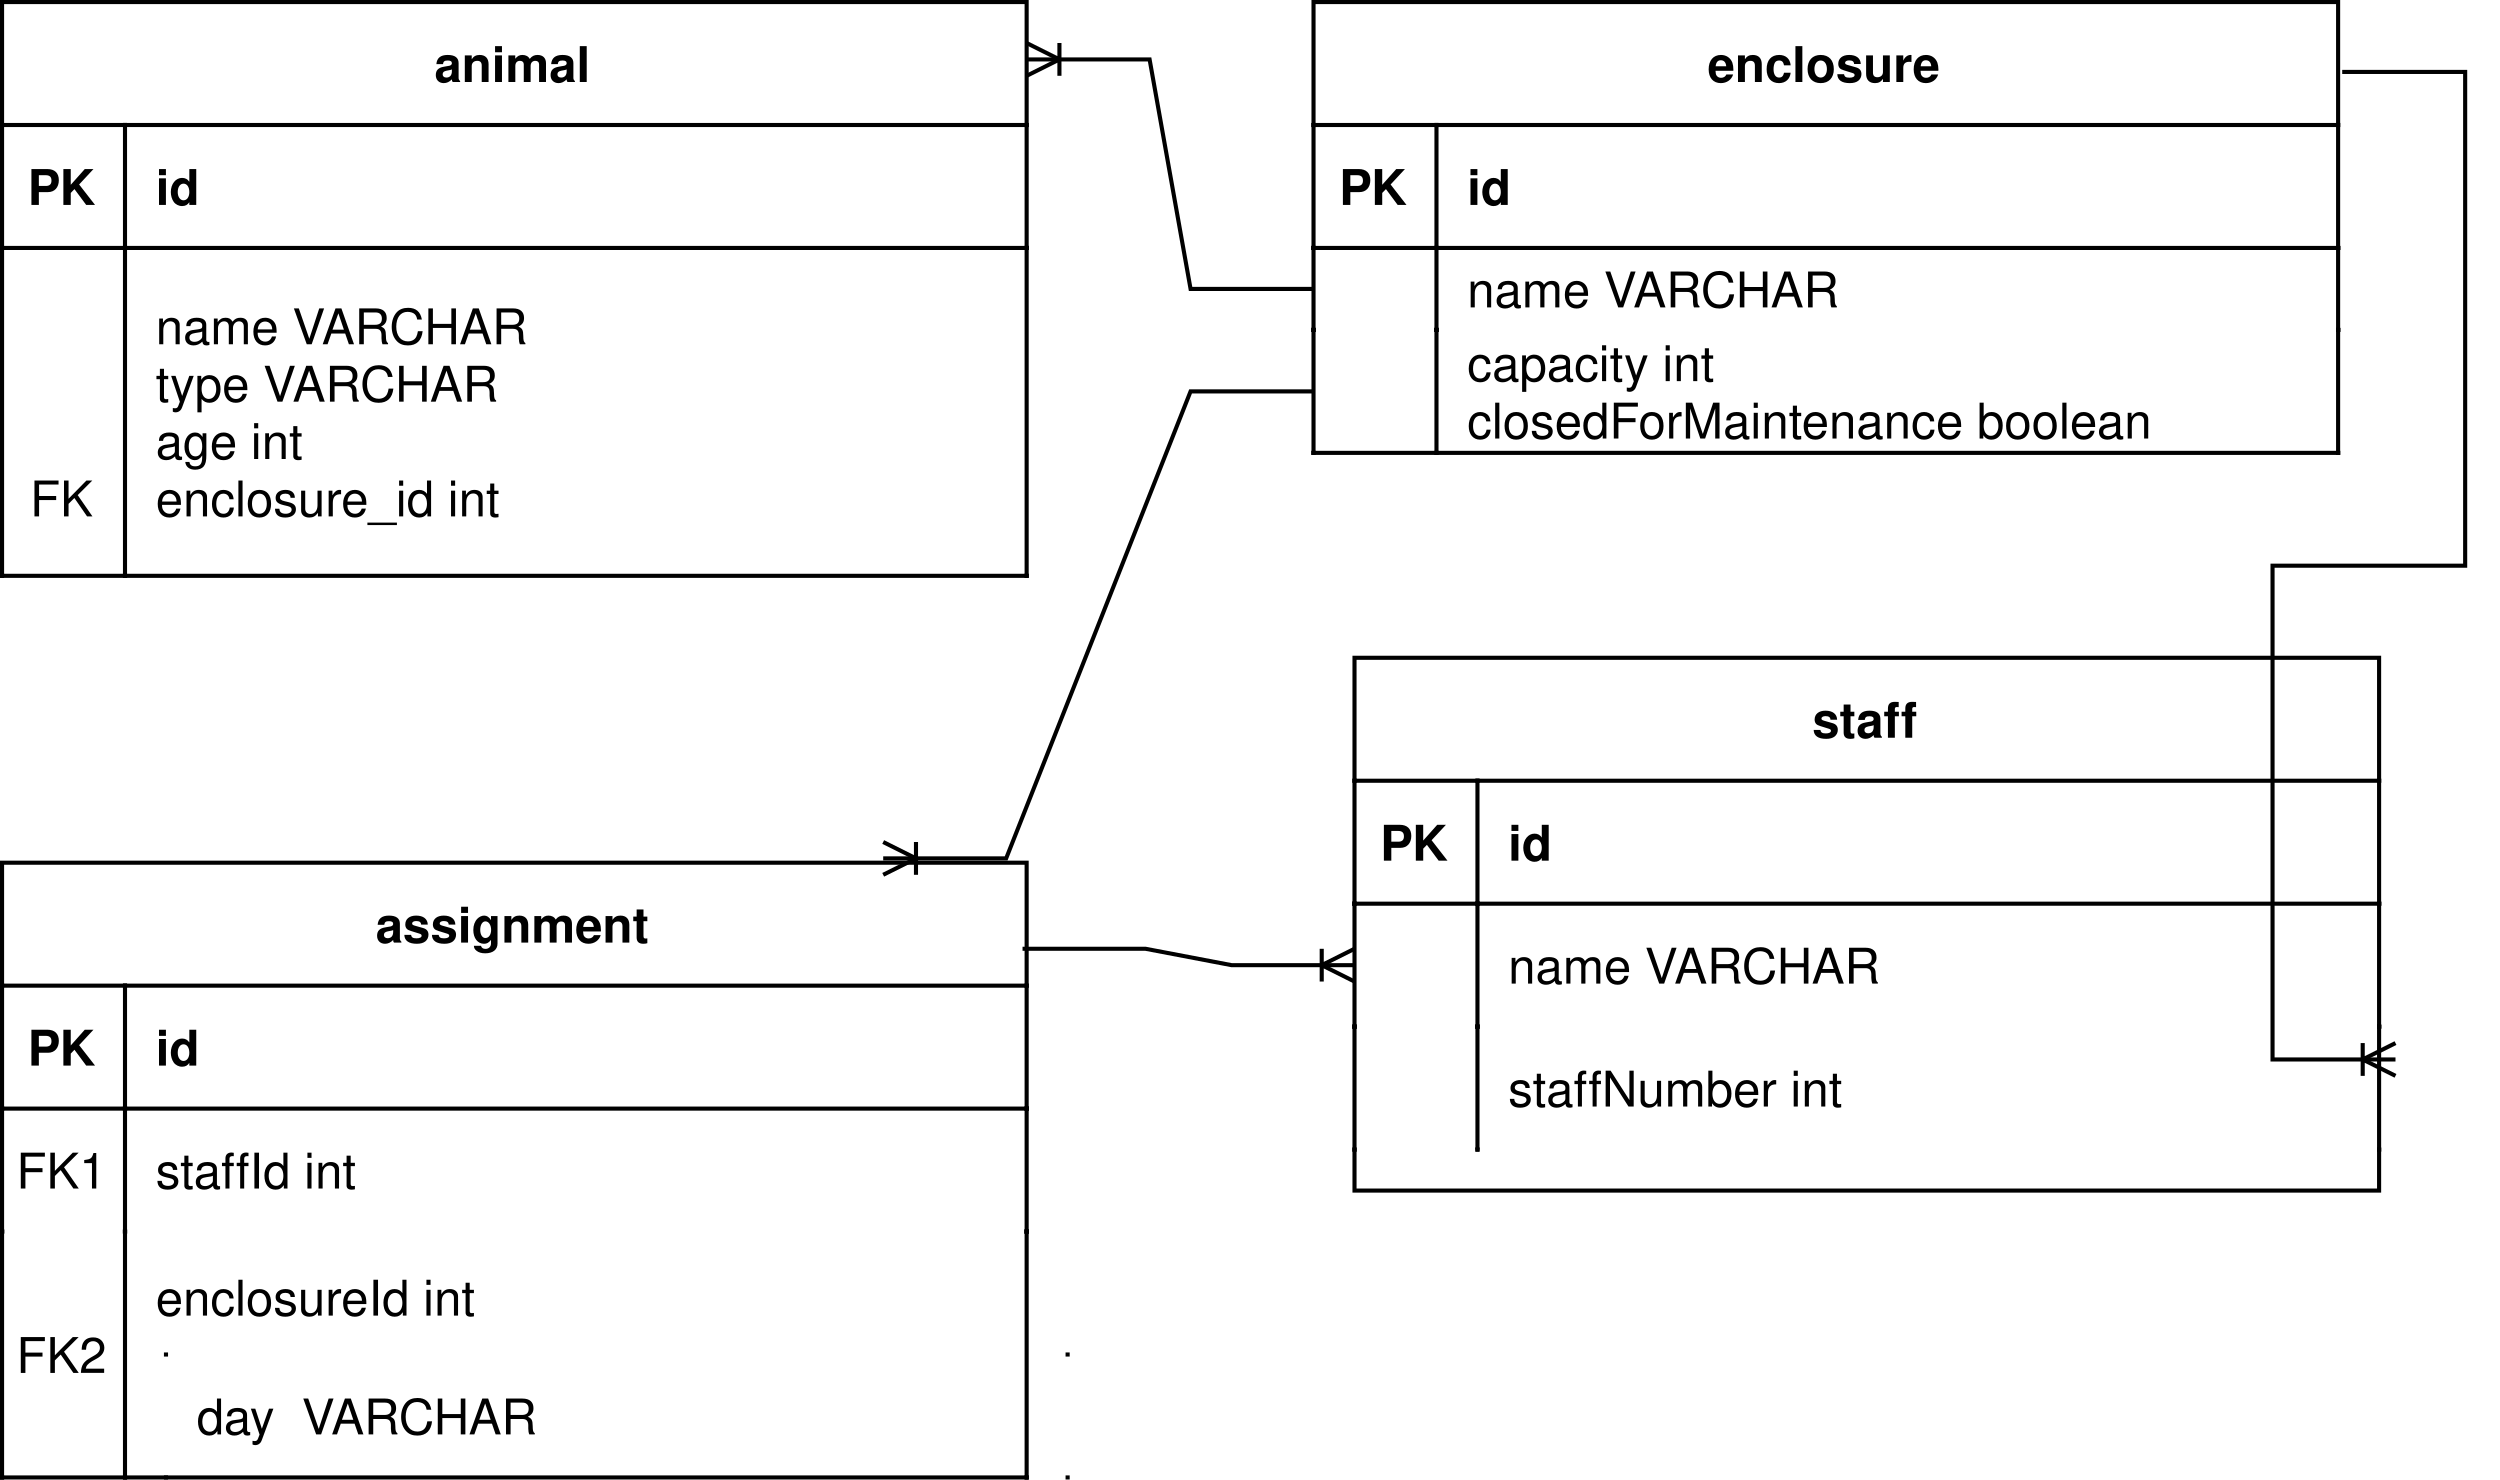
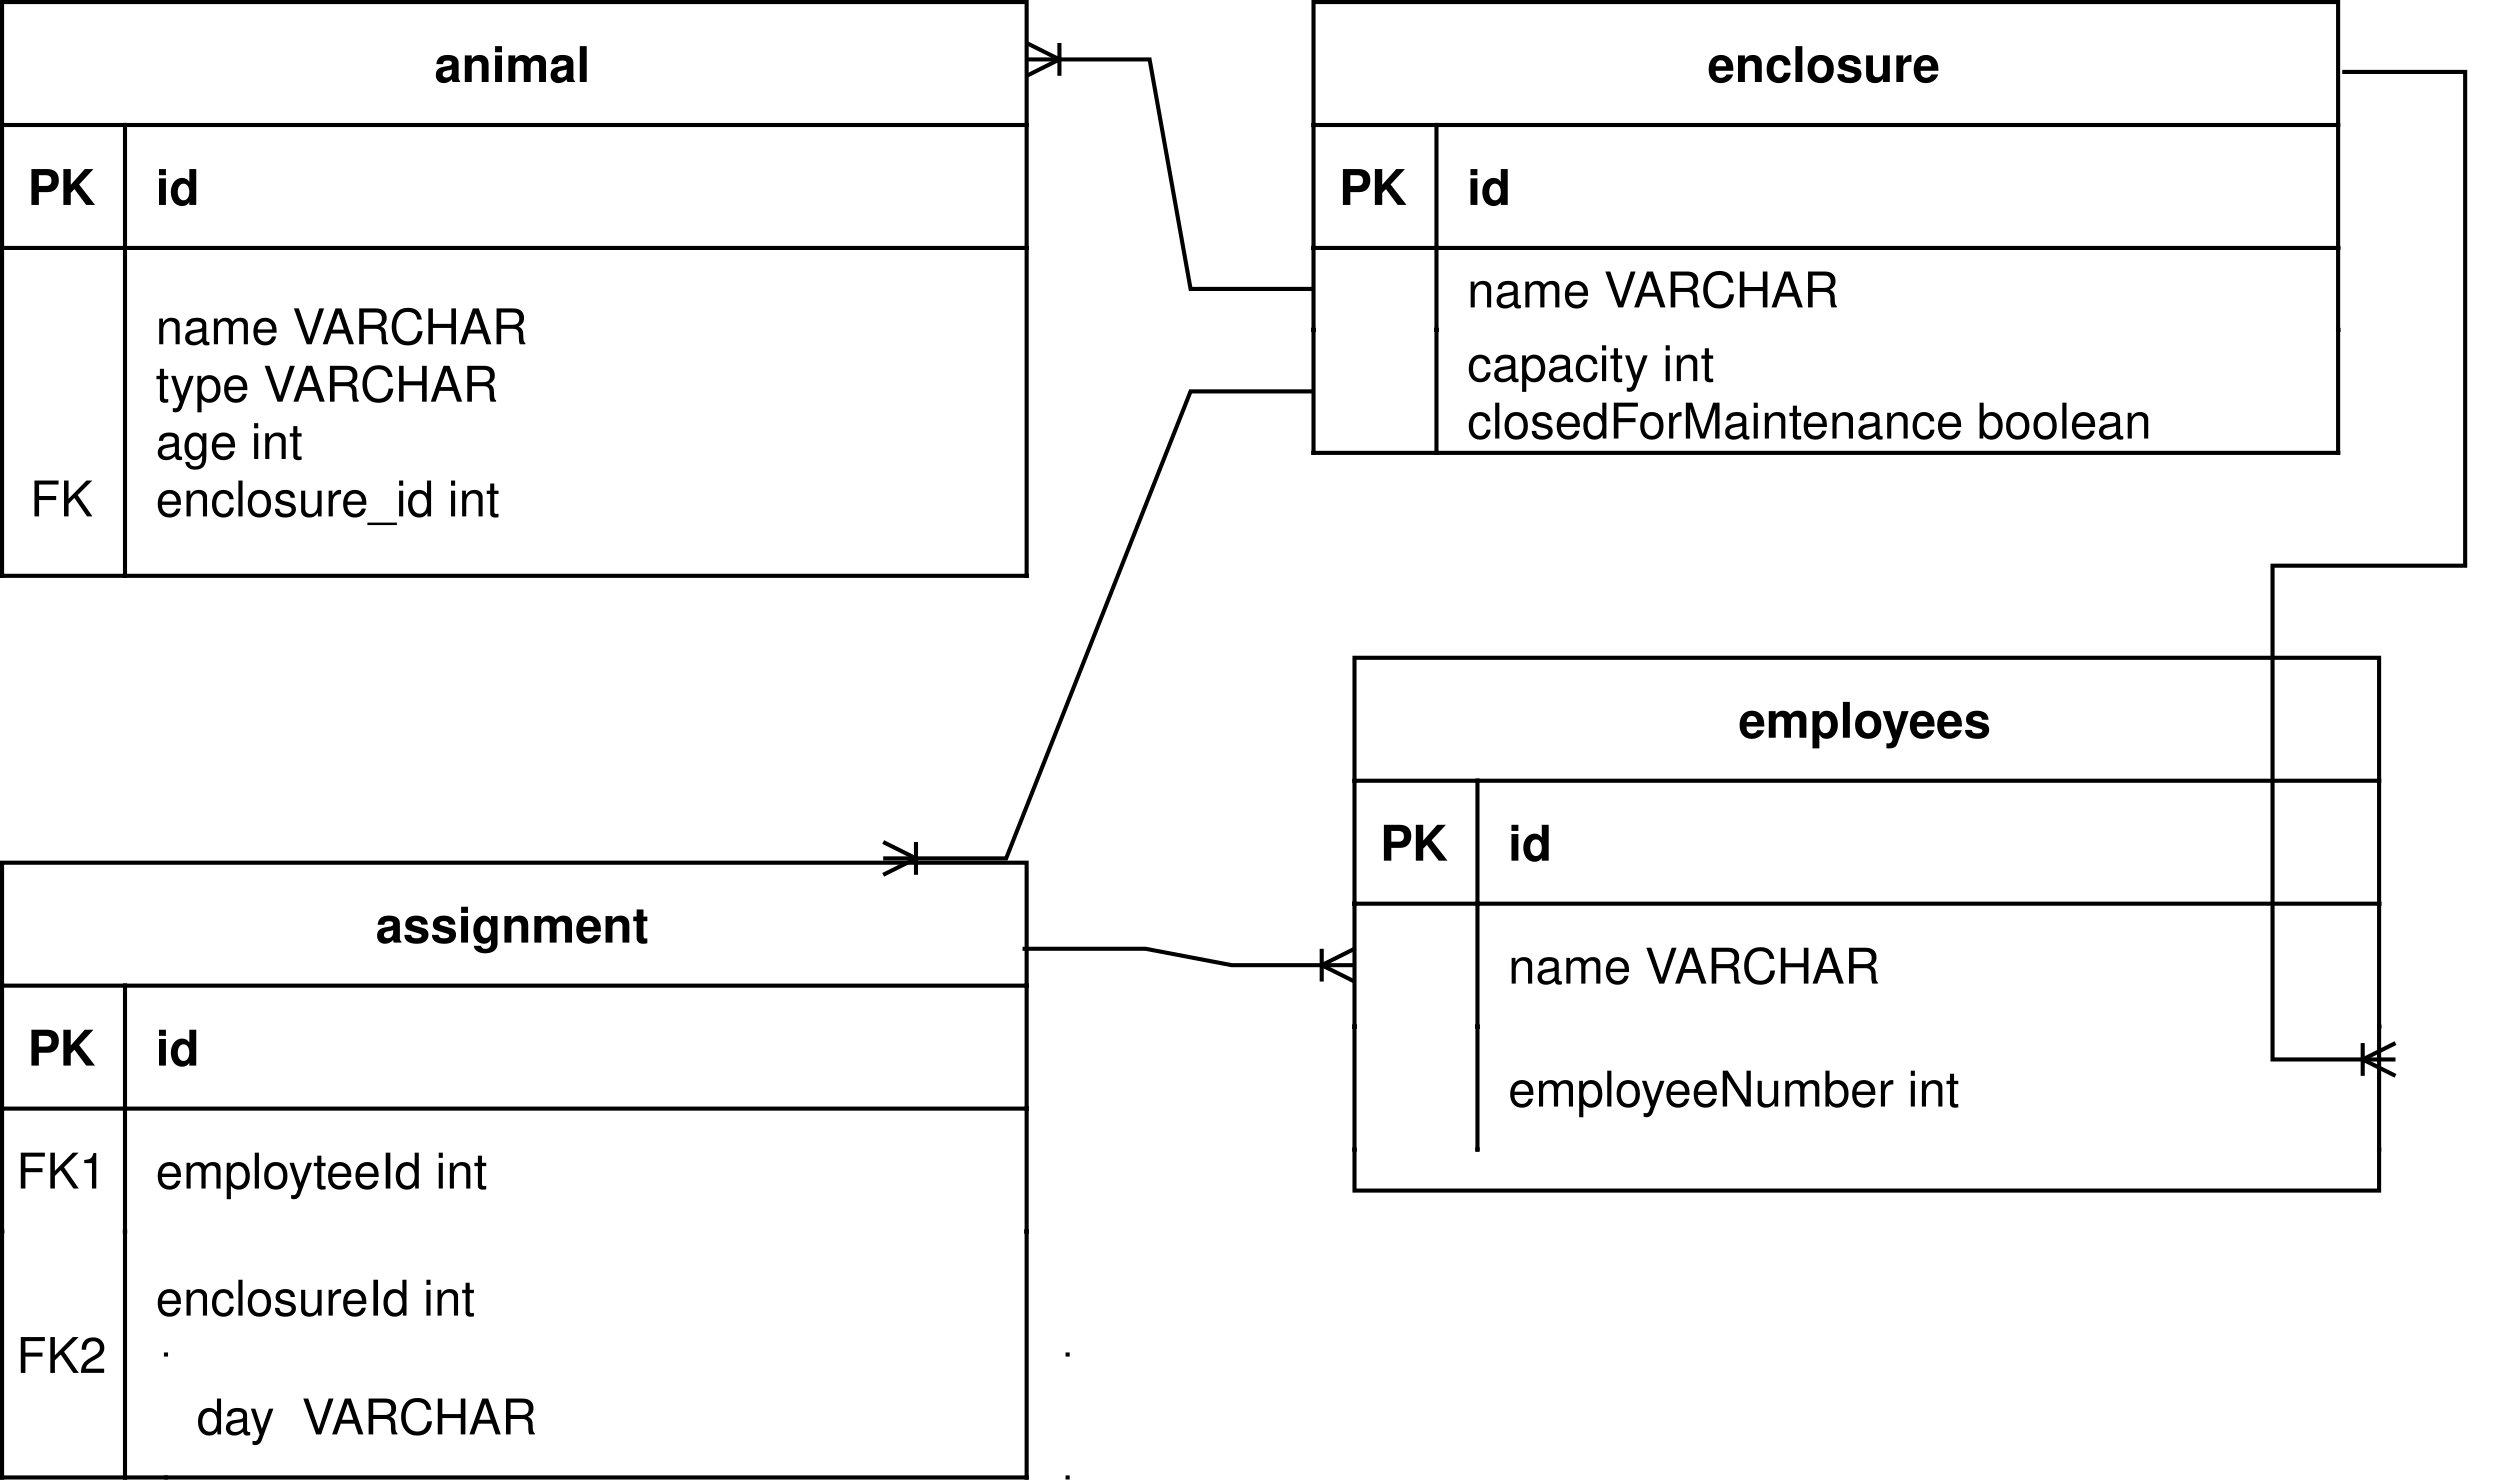
- <svg xmlns="http://www.w3.org/2000/svg" version="1.1" width="610px" height="361px" viewBox="-0.5 -0.5 610 361" content="&lt;mxfile host=&quot;app.diagrams.net&quot; modified=&quot;2022-09-02T13:32:16.450Z&quot; agent=&quot;5.0 (Macintosh; Intel Mac OS X 10_15_7) AppleWebKit/537.36 (KHTML, like Gecko) Chrome/104.0.0.0 Safari/537.36&quot; etag=&quot;ZRIwbxArFNZbFnMJfB_s&quot; version=&quot;20.2.7&quot; type=&quot;device&quot;&gt;&lt;diagram id=&quot;R2lEEEUBdFMjLlhIrx00&quot; name=&quot;Page-1&quot;&gt;7Vxvc6I4HP40vlyHP9XWl9XqdmfrTc/u7O29ukklIrchcSC2ep/+EkigGNRgwVJhxnFICCH5PU+ekEdixx75m68BWC2nxIGoYxnOpmPfdSzrptdn3zxjKzIMM85wA8+Js95kPHn/QZFpiNy158AwU5ASgqi3ymbOCcZwTjN5IAjIa7bYgqDsXVfAhUrG0xwgNfcvz6FL2S0jzb+HnruUdzYNccYHsrDICJfAIa+ZLLihE4KpaOIjDHyAIabszBQEv2HQ6Y2XlPKe3nasCfsseOmuS4iLIFh5YXdOfJY9D1mRyQL4HuJhflPRUFTEbmePO/YoIITGR/5mBBGHSsIQt2my52wSh4DXq3HB6MvL9uG3QfH9q/2TTqfu4/XzFyuu5QWgtYgvxHNEwnUARZDoVkaexWvFDyl45lnDkIKACoLYBstgkFPgYdY7+86M0giBVehFxeOcpYecB7AlayorkqnhwttAZxbzg5dlVHlglfEkr5xH+kk0hp8GyHMxO56z7vM7DgMYsrY8gJCKEmqARMxeYEDh5k2WCNhXSHxIgy0rIs5eXQliiMFiSqK8ptSzJPWWWdoJygsuuUndKUTsQKBUADFbQWwvUKzr1ANoxoYhwG6EWRYSHlcnIKsfIHAhFRkr4vGIjl9gPBCi4HsIjQgiHFlMMJTFos71huzDujsyur1OjzVgxNJmmmYfXjygI4JDGjCG8FtBBtQr5GANKVmJ+yC4kM0IRDD58TOhlI2rfbAeZPZxrAW2tia0dlXIXinIPn4vgi1hfV2gSNGWnuNAHA9JrsIgxTsHytz4JzHfBWN3IGriYWvj8QYAu2D8RWVpVArXBhDjPgYUDskaO6ECatLO03HuKTiz4vXDWQpsXHYYrsDcw+5DfGV/hwi9Koiw2T8wrVKJoVXdGZjRb7K2GxVqe19T262qtP36XcieacRrRr+vHf0j2nso2sWVfLe2M4zXGwVVDHze1J+3s9H97awzsjq3Rg2RPqrtpVOhoJafTg2t6s7AjUGr5dVo+c1HP6fLpd1FiPlAO/yX/lhumgqsc8CFkfLe88FgMbmzzcjpQCSEzoQEUz5KIAZ4zjv1TAiCANeQDWUJvj5dGvfwbqrOTEjBYrGXDU3y0aRACw3XFnGzOhVX7ZYGTdAFjBtTf8FeFyfNVC2WS7LSEuq2k7apWiaNMtMKUKF5E/L7TJdPrvAF1gDFFV7XT6tO4VXrpYajXjf+19rxv3g9V22THUutfiiXtbYqQIPGablsRqvlpWv54KO13FKNlxqOcs34J0RttVzCuGuI/LH2n/kbULGnVjugy5LzAkxonpyrXhnAng/QXj40yCxLXjIr/NLZVWUS3ZplmoP+85ll1mWbZVZrliWhaLhZVoAKzZuRW7OsKoXXNctuKlP4PLMs+S07/3BSxylAF6LS/LRDkBSX/N3azjGsj/tpCeR0u8o/wXfk7L4BkWwT+YdPIdHJS3/ZrQCtCk4fp9NMq7pyeTZevMzmf4bh09SdWt/+dSkBfs4+IhCGLOw+PLDG/1xrOgX2nGWe9prO1n3sN3slzAq5kLUbiXRg3c/2Wqzocpv3qTcSnYKHfdLk/pnWc7ndvuyNRCUS4ZJXc7lxaDcSVaTt53zxIbd56jJ98t2s4aA/HYB+M8VcXaNHP5Z9k6ur+kGsua4qkQON0/F2E1FFOq770kO/Kh3P2UQ0+V4I3doL+eAkIT8U8eJCvlvbGcZszj6ixCxL1Tzffq0d+hVq/B56FNT40+miVd05+KJ6Zw7YSjf187/3+D7fTAIidDvZSHT5c3/OfjKFBNBxoVw5s4h6dDuDCFCP4HF6Jl5fx/YqI5s9XFIfdWLPBWLnlv8pF0uOZ4wEP8gU4G1kmrJ+QUdADTce/fXm+G9+3O2J1N3mzam7rUxg1v9fyX1YIr4qSaaXRanMdY8w8FgAIwc4lUbe3cNEYtEh62AuSh3as07lY9C+ctZxVyn5b7GMYyszgwiKl2yLD/DxkUQzQ7JnzthDfVlF3FNxVco/paLeTkX2bkVxKJSKSiOy6lN9PJG7g0E/Q2bz6jCbWaIcUh76/eQoKeN3xFtSvp+UGhbZuUlpdg3jKkvK3hGNzWFlqrtdw+xntdfqX3+w+uoSPZ6EW6K/n+gaL/acjeiSmkb3JsPMLwaj/knUPOXJpEQ6D1Q6F3EjWjYnbGbJ9L9Q4+Lp/9fa4/8B&lt;/diagram&gt;&lt;/mxfile&gt;">
+ <svg xmlns="http://www.w3.org/2000/svg" version="1.1" width="610px" height="361px" viewBox="-0.5 -0.5 610 361" content="&lt;mxfile host=&quot;app.diagrams.net&quot; modified=&quot;2022-09-02T13:36:38.985Z&quot; agent=&quot;5.0 (Macintosh; Intel Mac OS X 10_15_7) AppleWebKit/537.36 (KHTML, like Gecko) Chrome/104.0.0.0 Safari/537.36&quot; etag=&quot;yrabhWC-P5SHq16Q256-&quot; version=&quot;20.2.7&quot; type=&quot;device&quot;&gt;&lt;diagram id=&quot;R2lEEEUBdFMjLlhIrx00&quot; name=&quot;Page-1&quot;&gt;7Vxvc6I4HP40vlyHP9XWl9XqdmfrTc/u7O29ukklIrchcSC2ep/+EkigGNRgwVJhxnFICCH5PU+ekEdixx75m68BWC2nxIGoYxnOpmPfdSzrptdn3zxjKzIMM85wA8+Js95kPHn/QZFpiNy158AwU5ASgqi3ymbOCcZwTjN5IAjIa7bYgqDsXVfAhUrG0xwgNfcvz6FL2S0jzb+HnruUdzYNccYHsrDICJfAIa+ZLLihE4KpaOIjDHyAIabszBQEv2HQ6Y2XlPKe3nasCfsseOmuS4iLIFh5YXdOfJY9D1mRyQL4HuJhflPRUFTEbmePO/YoIITGR/5mBBGHSsIQt2my52wSh4DXq3HB6MvL9uG3QfH9q/2TTqfu4/XzFyuu5QWgtYgvxHNEwnUARZDoVkaexWvFDyl45lnDkIKACoLYBstgkFPgYdY7+86M0giBVehFxeOcpYecB7AlayorkqnhwttAZxbzg5dlVHlglfEkr5xH+kk0hp8GyHMxO56z7vM7DgMYsrY8gJCKEmqARMxeYEDh5k2WCNhXSHxIgy0rIs5eXQliiMFiSqK8ptSzJPWWWdoJygsuuUndKUTsQKBUADFbQWwvUKzr1ANoxoYhwG6EWRYSHlcnIKsfIHAhFRkr4vGIjl9gPBCi4HsIjQgiHFlMMJTFos71huzDujsyur1OjzVgxNJmmmYfXjygI4JDGjCG8FtBBtQr5GANKVmJ+yC4kM0IRDD58TOhlI2rfbAeZPZxrAW2tia0dlXIXinIPn4vgi1hfV2gSNGWnuNAHA9JrsIgxTsHytz4JzHfBWN3IGriYWvj8QYAu2D8RWVpVArXBhDjPgYUDskaO6ECatLO03HuKTiz4vXDWQpsXHYYrsDcw+5DfGV/hwi9Koiw2T8wrVKJoVXdGZjRb7K2GxVqe19T262qtP36XcieacRrRr+vHf0j2nso2sWVfLe2M4zXGwVVDHze1J+3s9H97awzsjq3Rg2RPqrtpVOhoJafTg2t6s7AjUGr5dVo+c1HP6fLpd1FiPlAO/yX/lhumgqsc8CFkfLe88FgMbmzzcjpQCSEzoQEUz5KIAZ4zjv1TAiCANeQDWUJvj5dGvfwbqrODPRXiGwhDPcyoklemhRpoePaQm5Wp+Sq5dKgSbqAeWPqL9rr4qaZqs1ySXZaQt124jZV26RRhloBKjRvUn6f8fLJFb7AOqC4wut6atUpvGq/1HDU68b/Wjv+F6/nqnWyY6vVD+Wy1lcFaNA4LZfNaLW8dC0ffLSWW6r5UsNRrhn/hKitlksYc0yRP9b+M38RKrbWaod1WYpegAzNU3TVMgPY8wHay4cG+WXJu2aF3z27qkylW79Mc9B/Pr/Mumy/zGr9siQUDffLClCheTNy65dVpfC6ftlNZQqf55clP2nnH07qOAXoQlSapXYIkuKSv1vbOYb1cUstgZxuV/kn+Mac3Rchkt0i//ApJDp56e+8FaBVwenjdJppVVcuz8aLl9n8zzB8mrpT69u/LiXAz9lOBMKQhd2HB9b4n2tNp8Ces8zTXtPZuo/9Zq+EWSEXsnY/kQ6s+9leixVdbvM+9X6iU/CwT5rcP9N6Lrfbl72fqEQiXPJqLjcO7X6iirT9nO8+5DZPXaZPvps1HPSnA9Bvppira/T49zIK4Te5wqofzJprqxJ50Dgtb/cTVaTluu8+9KvS8pz9RJPvhdCtvZgPThLzQxEvLua7tZ1hzOZsKUoMs1TN8y3Y2qFfocbvoUdBjT+dLlrVnYMvqn/mgK10VD//64/v884kIEK3k/1Elz/352wtU0gAHRfK1TOLqEe3M4gA9Qgep2fiNXZssTKy2cMl9VEn9l0gdm75/3Ox5HjGSPCDTAHeRsYp6xd0BNRw49Ffb47/5sfdnkjdbd6cutvKBGb9/5XchyXiq5JkelmUylz3CAOPBTBygVNp5N09TCQWHbIO5qLUoe3rVD4G7StnHXeWkr8Zy7i2MjOIoHjJtvgAHx9JNDMkW+eMPdSXVcQ9FVel/FMq6u1UZO9WFIdCqag0Iqte1ccTuTsY9DNkNq8Os5klyiHlod9QjpIyflW8JeX7Salhk52blGbXMK6ypOwd0dgcVqa62zXMflZ7rf71B6uvLtHjSbgl+vuJrvFyz9mILqlpdG8yzPxiMOqfRM1TnkxKpPNApXMRN6Jlc8Jmlkz/FjUunv6VrT3+Hw==&lt;/diagram&gt;&lt;/mxfile&gt;">
  <defs>
    <clipPath id="mx-clip-320-30-30-30-0">
      <rect x="320" y="30" width="30" height="30" />
    </clipPath>
    <clipPath id="mx-clip-356-30-214-30-0">
      <rect x="356" y="30" width="214" height="30" />
    </clipPath>
    <clipPath id="mx-clip-356-60-214-20-0">
      <rect x="356" y="60" width="214" height="20" />
    </clipPath>
    <clipPath id="mx-clip-356-80-214-30-0">
      <rect x="356" y="80" width="214" height="30" />
    </clipPath>
    <clipPath id="mx-clip-330-190-30-30-0">
      <rect x="330" y="190" width="30" height="30" />
    </clipPath>
    <clipPath id="mx-clip-366-190-214-30-0">
      <rect x="366" y="190" width="214" height="30" />
    </clipPath>
    <clipPath id="mx-clip-366-220-214-30-0">
      <rect x="366" y="220" width="214" height="30" />
    </clipPath>
    <clipPath id="mx-clip-366-250-214-30-0">
      <rect x="366" y="250" width="214" height="30" />
    </clipPath>
    <clipPath id="mx-clip-0-30-30-30-0">
      <rect x="0" y="30" width="30" height="30" />
    </clipPath>
    <clipPath id="mx-clip-36-30-214-30-0">
      <rect x="36" y="30" width="214" height="30" />
    </clipPath>
    <clipPath id="mx-clip-0-60-30-80-0">
      <rect x="0" y="60" width="30" height="80" />
    </clipPath>
    <clipPath id="mx-clip-36-60-214-80-0">
      <rect x="36" y="60" width="214" height="80" />
    </clipPath>
    <clipPath id="mx-clip-0-240-30-30-0">
      <rect x="0" y="240" width="30" height="30" />
    </clipPath>
    <clipPath id="mx-clip-36-240-214-30-0">
      <rect x="36" y="240" width="214" height="30" />
    </clipPath>
    <clipPath id="mx-clip-0-270-30-30-0">
      <rect x="0" y="270" width="30" height="30" />
    </clipPath>
    <clipPath id="mx-clip-36-270-214-30-0">
      <rect x="36" y="270" width="214" height="30" />
    </clipPath>
    <clipPath id="mx-clip-0-300-30-60-0">
      <rect x="0" y="300" width="30" height="60" />
    </clipPath>
    <clipPath id="mx-clip-36-300-214-60-0">
      <rect x="36" y="300" width="214" height="60" />
    </clipPath>
    <clipPath id="mx-clip-46-330-214-30-0">
      <rect x="46" y="330" width="214" height="30" />
    </clipPath>
  </defs>
  <g>
    <path d="M 320 30 L 320 0 L 570 0 L 570 30" fill="rgb(255, 255, 255)" stroke="rgb(0, 0, 0)" stroke-miterlimit="10" pointer-events="all" />
    <path d="M 320 30 L 320 110 L 570 110 L 570 30" fill="none" stroke="rgb(0, 0, 0)" stroke-miterlimit="10" pointer-events="none" />
    <path d="M 320 30 L 570 30" fill="none" stroke="rgb(0, 0, 0)" stroke-miterlimit="10" pointer-events="none" />
    <path d="M 350 30 L 350 60 L 350 80 L 350 110" fill="none" stroke="rgb(0, 0, 0)" stroke-miterlimit="10" pointer-events="none" />
    <g fill="rgb(0, 0, 0)" font-family="Helvetica" font-weight="bold" pointer-events="none" text-anchor="middle" font-size="12px">
      <text x="444.5" y="19.5">enclosure</text>
    </g>
    <path d="M 320 30 M 570 30 M 570 60 L 320 60" fill="none" stroke="rgb(0, 0, 0)" stroke-linecap="square" stroke-miterlimit="10" pointer-events="none" />
    <path d="M 320 30 M 350 30 M 350 60 M 320 60" fill="none" stroke="rgb(0, 0, 0)" stroke-linecap="square" stroke-miterlimit="10" pointer-events="none" />
    <g fill="rgb(0, 0, 0)" font-family="Helvetica" font-weight="bold" pointer-events="none" clip-path="url(#mx-clip-320-30-30-30-0)" text-anchor="middle" font-size="12px">
      <text x="334.5" y="49.5">PK</text>
    </g>
    <path d="M 350 30 M 570 30 M 570 60 M 350 60" fill="none" stroke="rgb(0, 0, 0)" stroke-linecap="square" stroke-miterlimit="10" pointer-events="none" />
    <g fill="rgb(0, 0, 0)" font-family="Helvetica" font-weight="bold" text-decoration="underline" pointer-events="none" clip-path="url(#mx-clip-356-30-214-30-0)" font-size="12px">
      <text x="357.5" y="49.5">id</text>
    </g>
    <path d="M 320 60 M 570 60 M 570 80 M 320 80" fill="none" stroke="rgb(0, 0, 0)" stroke-linecap="square" stroke-miterlimit="10" pointer-events="none" />
    <path d="M 320 60 M 350 60 M 350 80 M 320 80" fill="none" stroke="rgb(0, 0, 0)" stroke-linecap="square" stroke-miterlimit="10" pointer-events="none" />
    <path d="M 350 60 M 570 60 M 570 80 M 350 80" fill="none" stroke="rgb(0, 0, 0)" stroke-linecap="square" stroke-miterlimit="10" pointer-events="none" />
    <g fill="rgb(0, 0, 0)" font-family="Helvetica" pointer-events="none" clip-path="url(#mx-clip-356-60-214-20-0)" font-size="12px">
      <text x="357.5" y="74.5">name VARCHAR </text>
    </g>
    <path d="M 320 80 M 570 80 M 570 110 M 320 110" fill="none" stroke="rgb(0, 0, 0)" stroke-linecap="square" stroke-miterlimit="10" pointer-events="none" />
    <path d="M 320 80 M 350 80 M 350 110 M 320 110" fill="none" stroke="rgb(0, 0, 0)" stroke-linecap="square" stroke-miterlimit="10" pointer-events="none" />
    <path d="M 350 80 M 570 80 M 570 110 M 350 110" fill="none" stroke="rgb(0, 0, 0)" stroke-linecap="square" stroke-miterlimit="10" pointer-events="none" />
    <g fill="rgb(0, 0, 0)" font-family="Helvetica" pointer-events="none" clip-path="url(#mx-clip-356-80-214-30-0)" font-size="12px">
      <text x="357.5" y="92.5">capacity int</text>
      <text x="357.5" y="106.5">closedForMaintenance boolean</text>
    </g>
    <path d="M 330 190 L 330 160 L 580 160 L 580 190" fill="rgb(255, 255, 255)" stroke="rgb(0, 0, 0)" stroke-miterlimit="10" pointer-events="none" />
    <path d="M 330 190 L 330 290 L 580 290 L 580 190" fill="none" stroke="rgb(0, 0, 0)" stroke-miterlimit="10" pointer-events="none" />
    <path d="M 330 190 L 580 190" fill="none" stroke="rgb(0, 0, 0)" stroke-miterlimit="10" pointer-events="none" />
    <path d="M 360 190 L 360 220 L 360 250 L 360 280" fill="none" stroke="rgb(0, 0, 0)" stroke-miterlimit="10" pointer-events="none" />
    <g fill="rgb(0, 0, 0)" font-family="Helvetica" font-weight="bold" pointer-events="none" text-anchor="middle" font-size="12px">
-       <text x="454.5" y="179.5">staff</text>
+       <text x="454.5" y="179.5">employees</text>
    </g>
    <path d="M 330 190 M 580 190 M 580 220 L 330 220" fill="none" stroke="rgb(0, 0, 0)" stroke-linecap="square" stroke-miterlimit="10" pointer-events="none" />
    <path d="M 330 190 M 360 190 M 360 220 M 330 220" fill="none" stroke="rgb(0, 0, 0)" stroke-linecap="square" stroke-miterlimit="10" pointer-events="none" />
    <g fill="rgb(0, 0, 0)" font-family="Helvetica" font-weight="bold" pointer-events="none" clip-path="url(#mx-clip-330-190-30-30-0)" text-anchor="middle" font-size="12px">
      <text x="344.5" y="209.5">PK</text>
    </g>
    <path d="M 360 190 M 580 190 M 580 220 M 360 220" fill="none" stroke="rgb(0, 0, 0)" stroke-linecap="square" stroke-miterlimit="10" pointer-events="none" />
    <g fill="rgb(0, 0, 0)" font-family="Helvetica" font-weight="bold" text-decoration="underline" pointer-events="none" clip-path="url(#mx-clip-366-190-214-30-0)" font-size="12px">
      <text x="367.5" y="209.5">id</text>
    </g>
    <path d="M 330 220 M 580 220 M 580 250 M 330 250" fill="none" stroke="rgb(0, 0, 0)" stroke-linecap="square" stroke-miterlimit="10" pointer-events="none" />
    <path d="M 330 220 M 360 220 M 360 250 M 330 250" fill="none" stroke="rgb(0, 0, 0)" stroke-linecap="square" stroke-miterlimit="10" pointer-events="none" />
    <path d="M 360 220 M 580 220 M 580 250 M 360 250" fill="none" stroke="rgb(0, 0, 0)" stroke-linecap="square" stroke-miterlimit="10" pointer-events="none" />
    <g fill="rgb(0, 0, 0)" font-family="Helvetica" pointer-events="none" clip-path="url(#mx-clip-366-220-214-30-0)" font-size="12px">
      <text x="367.5" y="239.5">name VARCHAR</text>
    </g>
    <path d="M 330 250 M 580 250 M 580 280 M 330 280" fill="none" stroke="rgb(0, 0, 0)" stroke-linecap="square" stroke-miterlimit="10" pointer-events="none" />
    <path d="M 330 250 M 360 250 M 360 280 M 330 280" fill="none" stroke="rgb(0, 0, 0)" stroke-linecap="square" stroke-miterlimit="10" pointer-events="none" />
    <path d="M 360 250 M 580 250 M 580 280 M 360 280" fill="none" stroke="rgb(0, 0, 0)" stroke-linecap="square" stroke-miterlimit="10" pointer-events="none" />
    <g fill="rgb(0, 0, 0)" font-family="Helvetica" pointer-events="none" clip-path="url(#mx-clip-366-250-214-30-0)" font-size="12px">
-       <text x="367.5" y="269.5">staffNumber int</text>
+       <text x="367.5" y="269.5">employeeNumber int</text>
    </g>
    <path d="M 0 30 L 0 0 L 250 0 L 250 30" fill="rgb(255, 255, 255)" stroke="rgb(0, 0, 0)" stroke-miterlimit="10" pointer-events="none" />
    <path d="M 0 30 L 0 140 L 250 140 L 250 30" fill="none" stroke="rgb(0, 0, 0)" stroke-miterlimit="10" pointer-events="none" />
    <path d="M 0 30 L 250 30" fill="none" stroke="rgb(0, 0, 0)" stroke-miterlimit="10" pointer-events="none" />
    <path d="M 30 30 L 30 60 L 30 140" fill="none" stroke="rgb(0, 0, 0)" stroke-miterlimit="10" pointer-events="none" />
    <g fill="rgb(0, 0, 0)" font-family="Helvetica" font-weight="bold" pointer-events="none" text-anchor="middle" font-size="12px">
      <text x="124.5" y="19.5">animal</text>
    </g>
    <path d="M 0 30 M 250 30 M 250 60 L 0 60" fill="none" stroke="rgb(0, 0, 0)" stroke-linecap="square" stroke-miterlimit="10" pointer-events="none" />
    <path d="M 0 30 M 30 30 M 30 60 M 0 60" fill="none" stroke="rgb(0, 0, 0)" stroke-linecap="square" stroke-miterlimit="10" pointer-events="none" />
    <g fill="rgb(0, 0, 0)" font-family="Helvetica" font-weight="bold" pointer-events="none" clip-path="url(#mx-clip-0-30-30-30-0)" text-anchor="middle" font-size="12px">
      <text x="14.5" y="49.5">PK</text>
    </g>
    <path d="M 30 30 M 250 30 M 250 60 M 30 60" fill="none" stroke="rgb(0, 0, 0)" stroke-linecap="square" stroke-miterlimit="10" pointer-events="none" />
    <g fill="rgb(0, 0, 0)" font-family="Helvetica" font-weight="bold" text-decoration="underline" pointer-events="none" clip-path="url(#mx-clip-36-30-214-30-0)" font-size="12px">
      <text x="37.5" y="49.5">id</text>
    </g>
    <path d="M 0 60 M 250 60 M 250 140 M 0 140" fill="none" stroke="rgb(0, 0, 0)" stroke-linecap="square" stroke-miterlimit="10" pointer-events="none" />
    <path d="M 0 60 M 30 60 M 30 140 M 0 140" fill="none" stroke="rgb(0, 0, 0)" stroke-linecap="square" stroke-miterlimit="10" pointer-events="none" />
    <g fill="rgb(0, 0, 0)" font-family="Helvetica" pointer-events="none" clip-path="url(#mx-clip-0-60-30-80-0)" text-anchor="middle" font-size="12px">
      <text x="14.5" y="125.5">FK</text>
    </g>
    <path d="M 30 60 M 250 60 M 250 140 M 30 140" fill="none" stroke="rgb(0, 0, 0)" stroke-linecap="square" stroke-miterlimit="10" pointer-events="none" />
    <g fill="rgb(0, 0, 0)" font-family="Helvetica" pointer-events="none" clip-path="url(#mx-clip-36-60-214-80-0)" font-size="12px">
      <text x="37.5" y="83.5">name VARCHAR</text>
      <text x="37.5" y="97.5">type VARCHAR</text>
      <text x="37.5" y="111.5">age int</text>
      <text x="37.5" y="125.5">enclosure_id int </text>
    </g>
    <path d="M 0 240 L 0 210 L 250 210 L 250 240" fill="rgb(255, 255, 255)" stroke="rgb(0, 0, 0)" stroke-miterlimit="10" pointer-events="none" />
    <path d="M 0 240 L 0 360 L 250 360 L 250 240" fill="none" stroke="rgb(0, 0, 0)" stroke-miterlimit="10" pointer-events="none" />
    <path d="M 0 240 L 250 240" fill="none" stroke="rgb(0, 0, 0)" stroke-miterlimit="10" pointer-events="none" />
    <path d="M 30 240 L 30 270 L 30 300 L 30 360" fill="none" stroke="rgb(0, 0, 0)" stroke-miterlimit="10" pointer-events="none" />
    <g fill="rgb(0, 0, 0)" font-family="Helvetica" font-weight="bold" pointer-events="none" text-anchor="middle" font-size="12px">
      <text x="124.5" y="229.5">assignment</text>
    </g>
    <path d="M 0 240 M 250 240 M 250 270 L 0 270" fill="none" stroke="rgb(0, 0, 0)" stroke-linecap="square" stroke-miterlimit="10" pointer-events="none" />
    <path d="M 0 240 M 30 240 M 30 270 M 0 270" fill="none" stroke="rgb(0, 0, 0)" stroke-linecap="square" stroke-miterlimit="10" pointer-events="none" />
    <g fill="rgb(0, 0, 0)" font-family="Helvetica" font-weight="bold" pointer-events="none" clip-path="url(#mx-clip-0-240-30-30-0)" text-anchor="middle" font-size="12px">
      <text x="14.5" y="259.5">PK</text>
    </g>
    <path d="M 30 240 M 250 240 M 250 270 M 30 270" fill="none" stroke="rgb(0, 0, 0)" stroke-linecap="square" stroke-miterlimit="10" pointer-events="none" />
    <g fill="rgb(0, 0, 0)" font-family="Helvetica" font-weight="bold" text-decoration="underline" pointer-events="none" clip-path="url(#mx-clip-36-240-214-30-0)" font-size="12px">
      <text x="37.5" y="259.5">id</text>
    </g>
    <path d="M 0 270 M 250 270 M 250 300 M 0 300" fill="none" stroke="rgb(0, 0, 0)" stroke-linecap="square" stroke-miterlimit="10" pointer-events="none" />
    <path d="M 0 270 M 30 270 M 30 300 M 0 300" fill="none" stroke="rgb(0, 0, 0)" stroke-linecap="square" stroke-miterlimit="10" pointer-events="none" />
    <g fill="rgb(0, 0, 0)" font-family="Helvetica" pointer-events="none" clip-path="url(#mx-clip-0-270-30-30-0)" text-anchor="middle" font-size="12px">
      <text x="14.5" y="289.5">FK1</text>
    </g>
    <path d="M 30 270 M 250 270 M 250 300 M 30 300" fill="none" stroke="rgb(0, 0, 0)" stroke-linecap="square" stroke-miterlimit="10" pointer-events="none" />
    <g fill="rgb(0, 0, 0)" font-family="Helvetica" pointer-events="none" clip-path="url(#mx-clip-36-270-214-30-0)" font-size="12px">
-       <text x="37.5" y="289.5">staffId int</text>
+       <text x="37.5" y="289.5">employteeId int</text>
    </g>
    <path d="M 0 300 M 250 300 M 250 360 M 0 360" fill="none" stroke="rgb(0, 0, 0)" stroke-linecap="square" stroke-miterlimit="10" pointer-events="none" />
    <path d="M 0 300 M 30 300 M 30 360 M 0 360" fill="none" stroke="rgb(0, 0, 0)" stroke-linecap="square" stroke-miterlimit="10" pointer-events="none" />
    <g fill="rgb(0, 0, 0)" font-family="Helvetica" pointer-events="none" clip-path="url(#mx-clip-0-300-30-60-0)" text-anchor="middle" font-size="12px">
      <text x="14.5" y="334.5">FK2</text>
    </g>
    <path d="M 30 300 M 250 300 M 250 360 M 30 360" fill="none" stroke="rgb(0, 0, 0)" stroke-linecap="square" stroke-miterlimit="10" pointer-events="none" />
    <g fill="rgb(0, 0, 0)" font-family="Helvetica" pointer-events="none" clip-path="url(#mx-clip-36-300-214-60-0)" font-size="12px">
      <text x="37.5" y="320.5">enclosureId int</text>
    </g>
    <path d="M 40 330 M 260 330 M 260 360 M 40 360" fill="none" stroke="rgb(0, 0, 0)" stroke-linecap="square" stroke-miterlimit="10" pointer-events="none" />
    <g fill="rgb(0, 0, 0)" font-family="Helvetica" pointer-events="none" clip-path="url(#mx-clip-46-330-214-30-0)" font-size="12px">
      <text x="47.5" y="349.5">day  VARCHAR</text>
    </g>
    <path d="M 320 70 L 290 70 L 280 14 L 250 14" fill="none" stroke="rgb(0, 0, 0)" stroke-miterlimit="10" pointer-events="none" />
    <path d="M 258 10 L 258 18 M 250 18 L 258 14 L 250 10" fill="none" stroke="rgb(0, 0, 0)" stroke-miterlimit="10" pointer-events="none" />
    <path d="M 249 231 L 279 231 L 300 235 L 330 235" fill="none" stroke="rgb(0, 0, 0)" stroke-miterlimit="10" pointer-events="none" />
    <path d="M 322 239 L 322 231 M 330 231 L 322 235 L 330 239" fill="none" stroke="rgb(0, 0, 0)" stroke-miterlimit="10" pointer-events="none" />
    <path d="M 571 17.05 L 601 17.05 L 601 137.53 L 554 137.53 L 554 258.01 L 584 258.01" fill="none" stroke="rgb(0, 0, 0)" stroke-miterlimit="10" pointer-events="none" />
    <path d="M 576 262.01 L 576 254.01 M 584 254.01 L 576 258.01 L 584 262.01" fill="none" stroke="rgb(0, 0, 0)" stroke-miterlimit="10" pointer-events="none" />
    <path d="M 320 95 L 290 95 L 245 208.95 L 215 208.95" fill="none" stroke="rgb(0, 0, 0)" stroke-miterlimit="10" pointer-events="none" />
    <path d="M 223 204.95 L 223 212.95 M 215 212.95 L 223 208.95 L 215 204.95" fill="none" stroke="rgb(0, 0, 0)" stroke-miterlimit="10" pointer-events="none" />
  </g>
</svg>
